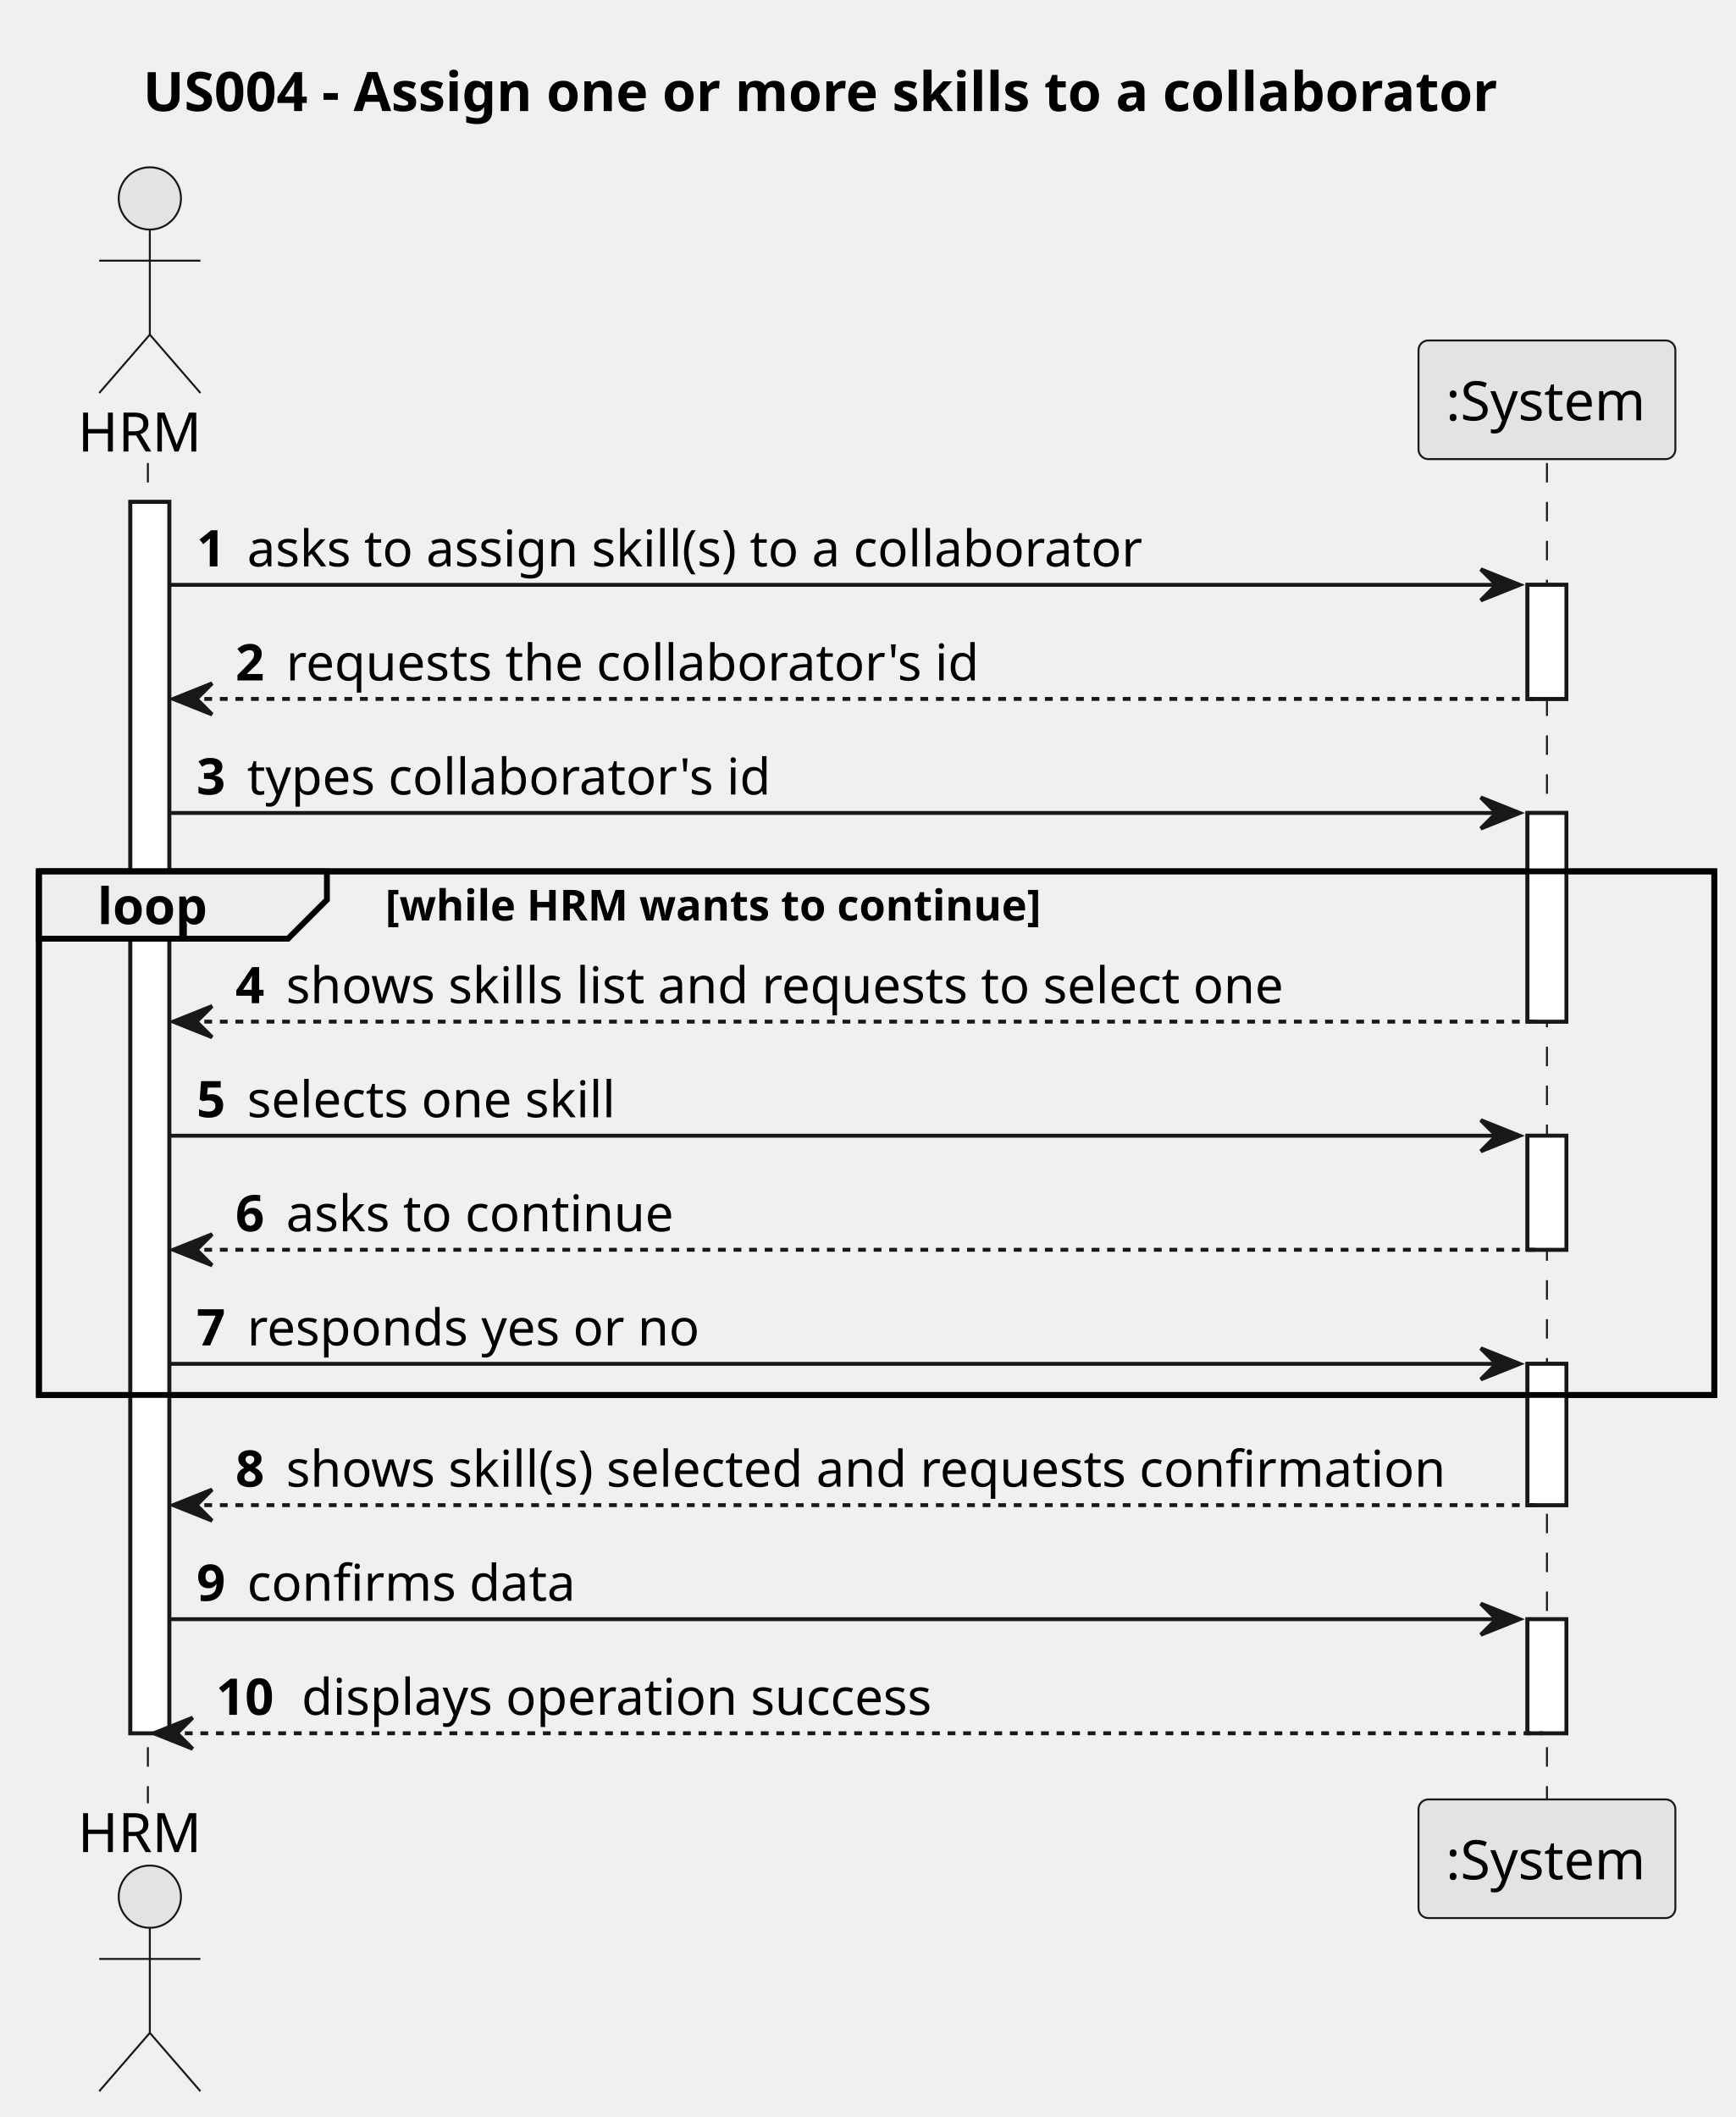
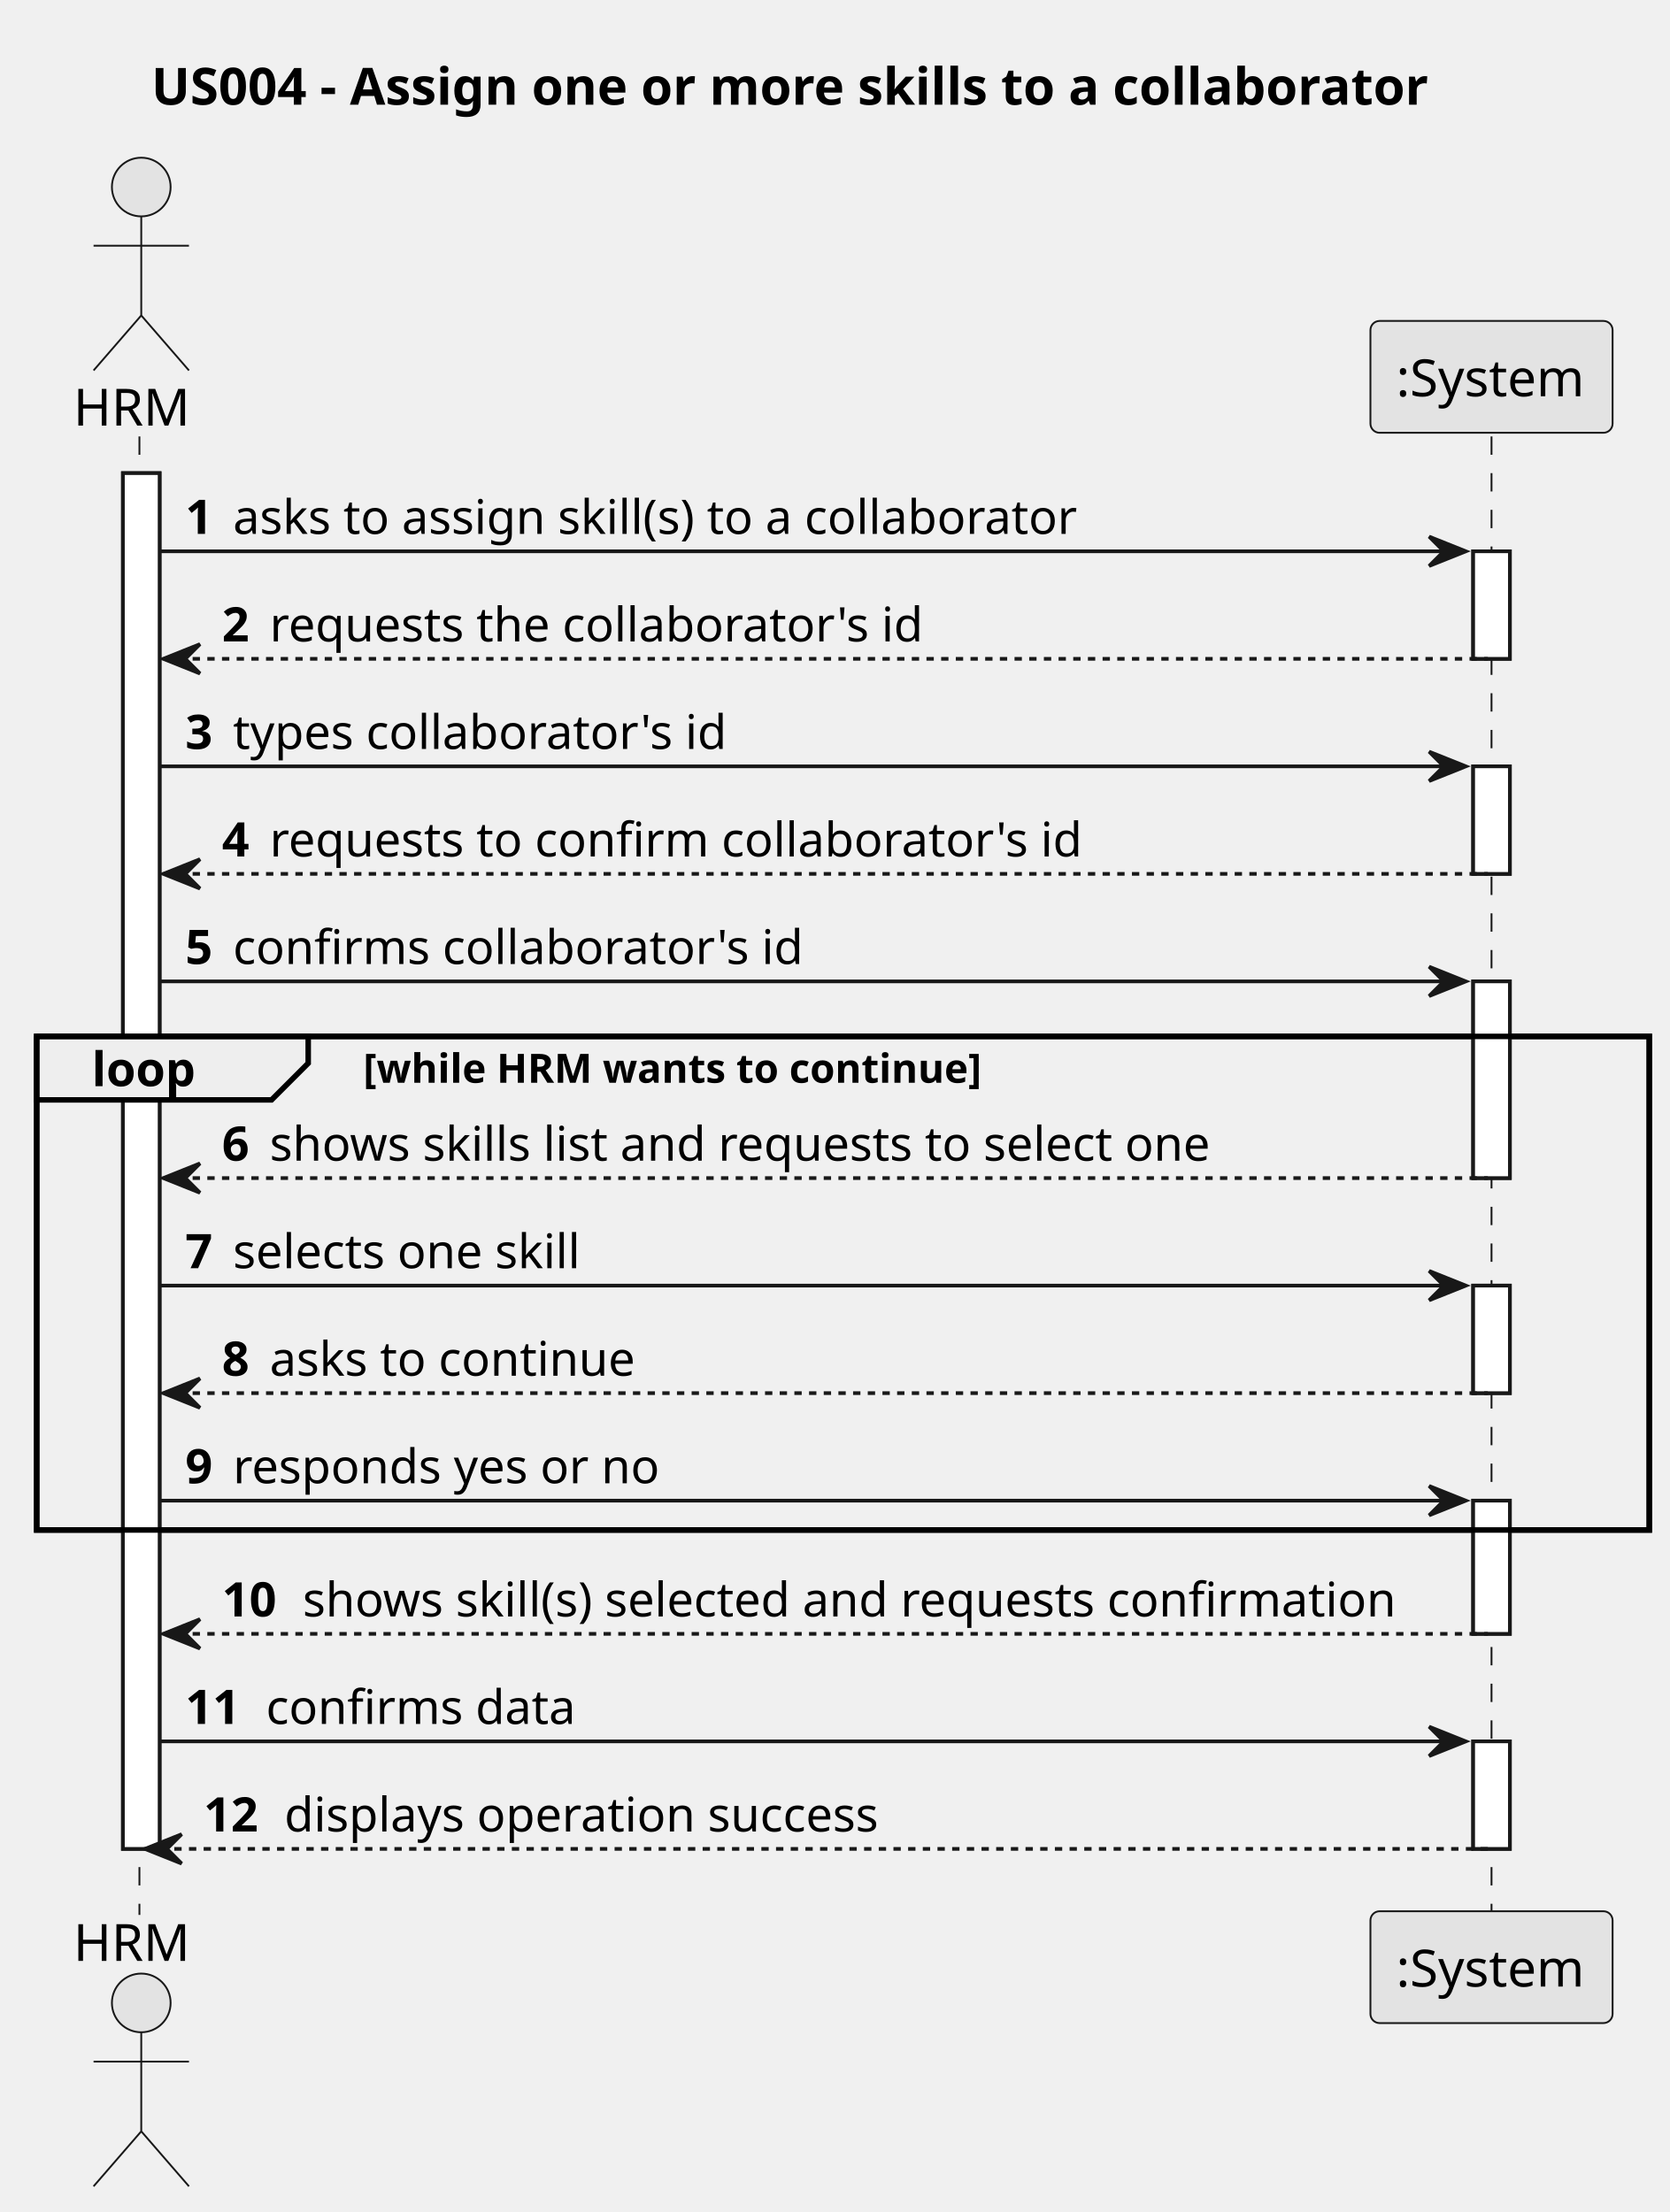
- <svg xmlns="http://www.w3.org/2000/svg" contentStyleType="text/css" height="544px" preserveAspectRatio="none" style="width:446px;height:544px;background:#FFFFFF;" version="1.1" viewBox="0 0 446 544" width="446px" zoomAndPan="magnify">
+ <svg xmlns="http://www.w3.org/2000/svg" contentStyleType="text/css" height="603px" preserveAspectRatio="none" style="width:455px;height:603px;background:#FFFFFF;" version="1.1" viewBox="0 0 455 603" width="455px" zoomAndPan="magnify">
  <defs />
  <g>
-     <text fill="#000000" font-family="sans-serif" font-size="14" font-weight="bold" lengthAdjust="spacing" textLength="376" x="36.75" y="28.535">US004 - Assign one or more skills to a collaborator</text>
-     <rect fill="#FFFFFF" height="316.416" style="stroke:#181818;stroke-width:1.0;" width="10" x="33.5" y="128.977" />
-     <rect fill="#FFFFFF" height="29.311" style="stroke:#181818;stroke-width:1.0;" width="10" x="392.5" y="150.287" />
-     <rect fill="#FFFFFF" height="53.621" style="stroke:#181818;stroke-width:1.0;" width="10" x="392.5" y="208.908" />
-     <rect fill="#FFFFFF" height="29.311" style="stroke:#181818;stroke-width:1.0;" width="10" x="392.5" y="291.84" />
-     <rect fill="#FFFFFF" height="36.31" style="stroke:#181818;stroke-width:1.0;" width="10" x="392.5" y="350.461" />
-     <rect fill="#FFFFFF" height="29.311" style="stroke:#181818;stroke-width:1.0;" width="10" x="392.5" y="416.082" />
-     <rect fill="none" height="134.553" style="stroke:#000000;stroke-width:1.5;" width="430.5" x="10" y="223.908" />
-     <line style="stroke:#181818;stroke-width:0.5;stroke-dasharray:5.0,5.0;" x1="38" x2="38" y1="118.977" y2="463.393" />
-     <line style="stroke:#181818;stroke-width:0.5;stroke-dasharray:5.0,5.0;" x1="397.5" x2="397.5" y1="118.977" y2="463.393" />
+     <text fill="#000000" font-family="sans-serif" font-size="14" font-weight="bold" lengthAdjust="spacing" textLength="376" x="41.25" y="28.535">US004 - Assign one or more skills to a collaborator</text>
+     <rect fill="#FFFFFF" height="375.037" style="stroke:#181818;stroke-width:1.0;" width="10" x="33.5" y="128.977" />
+     <rect fill="#FFFFFF" height="29.311" style="stroke:#181818;stroke-width:1.0;" width="10" x="401.5" y="150.287" />
+     <rect fill="#FFFFFF" height="29.311" style="stroke:#181818;stroke-width:1.0;" width="10" x="401.5" y="208.908" />
+     <rect fill="#FFFFFF" height="53.621" style="stroke:#181818;stroke-width:1.0;" width="10" x="401.5" y="267.529" />
+     <rect fill="#FFFFFF" height="29.311" style="stroke:#181818;stroke-width:1.0;" width="10" x="401.5" y="350.461" />
+     <rect fill="#FFFFFF" height="36.31" style="stroke:#181818;stroke-width:1.0;" width="10" x="401.5" y="409.082" />
+     <rect fill="#FFFFFF" height="29.311" style="stroke:#181818;stroke-width:1.0;" width="10" x="401.5" y="474.703" />
+     <rect fill="none" height="134.553" style="stroke:#000000;stroke-width:1.5;" width="439.5" x="10" y="282.529" />
+     <line style="stroke:#181818;stroke-width:0.5;stroke-dasharray:5.0,5.0;" x1="38" x2="38" y1="118.977" y2="522.014" />
+     <line style="stroke:#181818;stroke-width:0.5;stroke-dasharray:5.0,5.0;" x1="406.5" x2="406.5" y1="118.977" y2="522.014" />
    <text fill="#000000" font-family="sans-serif" font-size="14" lengthAdjust="spacing" textLength="31" x="20" y="116.023">HRM</text>
    <ellipse cx="38.5" cy="50.988" fill="#E3E3E3" rx="8" ry="8" style="stroke:#181818;stroke-width:0.5;" />
    <path d="M38.5,58.988 L38.5,85.988 M25.5,66.988 L51.5,66.988 M38.5,85.988 L25.5,100.988 M38.5,85.988 L51.5,100.988 " fill="none" style="stroke:#181818;stroke-width:0.5;" />
-     <text fill="#000000" font-family="sans-serif" font-size="14" lengthAdjust="spacing" textLength="31" x="20" y="475.928">HRM</text>
-     <ellipse cx="38.5" cy="487.381" fill="#E3E3E3" rx="8" ry="8" style="stroke:#181818;stroke-width:0.5;" />
-     <path d="M38.5,495.381 L38.5,522.381 M25.5,503.381 L51.5,503.381 M38.5,522.381 L25.5,537.381 M38.5,522.381 L51.5,537.381 " fill="none" style="stroke:#181818;stroke-width:0.5;" />
-     <rect fill="#E3E3E3" height="30.488" rx="2.5" ry="2.5" style="stroke:#181818;stroke-width:0.5;" width="66" x="364.5" y="87.488" />
-     <text fill="#000000" font-family="sans-serif" font-size="14" lengthAdjust="spacing" textLength="52" x="371.5" y="108.023">:System</text>
-     <rect fill="#E3E3E3" height="30.488" rx="2.5" ry="2.5" style="stroke:#181818;stroke-width:0.5;" width="66" x="364.5" y="462.393" />
-     <text fill="#000000" font-family="sans-serif" font-size="14" lengthAdjust="spacing" textLength="52" x="371.5" y="482.928">:System</text>
-     <rect fill="#FFFFFF" height="316.416" style="stroke:#181818;stroke-width:1.0;" width="10" x="33.5" y="128.977" />
-     <rect fill="#FFFFFF" height="29.311" style="stroke:#181818;stroke-width:1.0;" width="10" x="392.5" y="150.287" />
-     <rect fill="#FFFFFF" height="53.621" style="stroke:#181818;stroke-width:1.0;" width="10" x="392.5" y="208.908" />
-     <rect fill="#FFFFFF" height="29.311" style="stroke:#181818;stroke-width:1.0;" width="10" x="392.5" y="291.84" />
-     <rect fill="#FFFFFF" height="36.31" style="stroke:#181818;stroke-width:1.0;" width="10" x="392.5" y="350.461" />
-     <rect fill="#FFFFFF" height="29.311" style="stroke:#181818;stroke-width:1.0;" width="10" x="392.5" y="416.082" />
-     <polygon fill="#181818" points="380.5,146.287,390.5,150.287,380.5,154.287,384.5,150.287" style="stroke:#181818;stroke-width:1.0;" />
-     <line style="stroke:#181818;stroke-width:1.0;" x1="43.5" x2="386.5" y1="150.287" y2="150.287" />
+     <text fill="#000000" font-family="sans-serif" font-size="14" lengthAdjust="spacing" textLength="31" x="20" y="534.549">HRM</text>
+     <ellipse cx="38.5" cy="546.002" fill="#E3E3E3" rx="8" ry="8" style="stroke:#181818;stroke-width:0.5;" />
+     <path d="M38.5,554.002 L38.5,581.002 M25.5,562.002 L51.5,562.002 M38.5,581.002 L25.5,596.002 M38.5,581.002 L51.5,596.002 " fill="none" style="stroke:#181818;stroke-width:0.5;" />
+     <rect fill="#E3E3E3" height="30.488" rx="2.5" ry="2.5" style="stroke:#181818;stroke-width:0.5;" width="66" x="373.5" y="87.488" />
+     <text fill="#000000" font-family="sans-serif" font-size="14" lengthAdjust="spacing" textLength="52" x="380.5" y="108.023">:System</text>
+     <rect fill="#E3E3E3" height="30.488" rx="2.5" ry="2.5" style="stroke:#181818;stroke-width:0.5;" width="66" x="373.5" y="521.014" />
+     <text fill="#000000" font-family="sans-serif" font-size="14" lengthAdjust="spacing" textLength="52" x="380.5" y="541.549">:System</text>
+     <rect fill="#FFFFFF" height="375.037" style="stroke:#181818;stroke-width:1.0;" width="10" x="33.5" y="128.977" />
+     <rect fill="#FFFFFF" height="29.311" style="stroke:#181818;stroke-width:1.0;" width="10" x="401.5" y="150.287" />
+     <rect fill="#FFFFFF" height="29.311" style="stroke:#181818;stroke-width:1.0;" width="10" x="401.5" y="208.908" />
+     <rect fill="#FFFFFF" height="53.621" style="stroke:#181818;stroke-width:1.0;" width="10" x="401.5" y="267.529" />
+     <rect fill="#FFFFFF" height="29.311" style="stroke:#181818;stroke-width:1.0;" width="10" x="401.5" y="350.461" />
+     <rect fill="#FFFFFF" height="36.31" style="stroke:#181818;stroke-width:1.0;" width="10" x="401.5" y="409.082" />
+     <rect fill="#FFFFFF" height="29.311" style="stroke:#181818;stroke-width:1.0;" width="10" x="401.5" y="474.703" />
+     <polygon fill="#181818" points="389.5,146.287,399.5,150.287,389.5,154.287,393.5,150.287" style="stroke:#181818;stroke-width:1.0;" />
+     <line style="stroke:#181818;stroke-width:1.0;" x1="43.5" x2="395.5" y1="150.287" y2="150.287" />
    <text fill="#000000" font-family="sans-serif" font-size="13" font-weight="bold" lengthAdjust="spacing" textLength="9" x="50.5" y="145.545">1</text>
    <text fill="#000000" font-family="sans-serif" font-size="13" lengthAdjust="spacing" textLength="245" x="63.5" y="145.545">asks to assign skill(s) to a collaborator</text>
    <polygon fill="#181818" points="54.5,175.598,44.5,179.598,54.5,183.598,50.5,179.598" style="stroke:#181818;stroke-width:1.0;" />
-     <line style="stroke:#181818;stroke-width:1.0;stroke-dasharray:2.0,2.0;" x1="48.5" x2="396.5" y1="179.598" y2="179.598" />
+     <line style="stroke:#181818;stroke-width:1.0;stroke-dasharray:2.0,2.0;" x1="48.5" x2="405.5" y1="179.598" y2="179.598" />
    <text fill="#000000" font-family="sans-serif" font-size="13" font-weight="bold" lengthAdjust="spacing" textLength="9" x="60.5" y="174.856">2</text>
    <text fill="#000000" font-family="sans-serif" font-size="13" lengthAdjust="spacing" textLength="184" x="73.5" y="174.856">requests the collaborator's id</text>
-     <polygon fill="#181818" points="380.5,204.908,390.5,208.908,380.5,212.908,384.5,208.908" style="stroke:#181818;stroke-width:1.0;" />
-     <line style="stroke:#181818;stroke-width:1.0;" x1="43.5" x2="386.5" y1="208.908" y2="208.908" />
+     <polygon fill="#181818" points="389.5,204.908,399.5,208.908,389.5,212.908,393.5,208.908" style="stroke:#181818;stroke-width:1.0;" />
+     <line style="stroke:#181818;stroke-width:1.0;" x1="43.5" x2="395.5" y1="208.908" y2="208.908" />
    <text fill="#000000" font-family="sans-serif" font-size="13" font-weight="bold" lengthAdjust="spacing" textLength="9" x="50.5" y="204.166">3</text>
    <text fill="#000000" font-family="sans-serif" font-size="13" lengthAdjust="spacing" textLength="140" x="63.5" y="204.166">types collaborator's id</text>
-     <path d="M10,223.908 L84,223.908 L84,231.219 L74,241.219 L10,241.219 L10,223.908 " fill="#EEEEEE" style="stroke:#000000;stroke-width:1.5;" />
-     <rect fill="none" height="134.553" style="stroke:#000000;stroke-width:1.5;" width="430.5" x="10" y="223.908" />
-     <text fill="#000000" font-family="sans-serif" font-size="13" font-weight="bold" lengthAdjust="spacing" textLength="29" x="25" y="237.477">loop</text>
-     <text fill="#000000" font-family="sans-serif" font-size="11" font-weight="bold" lengthAdjust="spacing" textLength="172" x="99" y="236.543">[while HRM wants to continue]</text>
-     <polygon fill="#181818" points="54.5,258.529,44.5,262.529,54.5,266.529,50.5,262.529" style="stroke:#181818;stroke-width:1.0;" />
-     <line style="stroke:#181818;stroke-width:1.0;stroke-dasharray:2.0,2.0;" x1="48.5" x2="396.5" y1="262.529" y2="262.529" />
-     <text fill="#000000" font-family="sans-serif" font-size="13" font-weight="bold" lengthAdjust="spacing" textLength="9" x="60.5" y="257.787">4</text>
-     <text fill="#000000" font-family="sans-serif" font-size="13" lengthAdjust="spacing" textLength="272" x="73.5" y="257.787">shows skills list and requests to select one</text>
-     <polygon fill="#181818" points="380.5,287.84,390.5,291.84,380.5,295.84,384.5,291.84" style="stroke:#181818;stroke-width:1.0;" />
-     <line style="stroke:#181818;stroke-width:1.0;" x1="43.5" x2="386.5" y1="291.84" y2="291.84" />
-     <text fill="#000000" font-family="sans-serif" font-size="13" font-weight="bold" lengthAdjust="spacing" textLength="9" x="50.5" y="287.098">5</text>
-     <text fill="#000000" font-family="sans-serif" font-size="13" lengthAdjust="spacing" textLength="102" x="63.5" y="287.098">selects one skill</text>
+     <polygon fill="#181818" points="54.5,234.219,44.5,238.219,54.5,242.219,50.5,238.219" style="stroke:#181818;stroke-width:1.0;" />
+     <line style="stroke:#181818;stroke-width:1.0;stroke-dasharray:2.0,2.0;" x1="48.5" x2="405.5" y1="238.219" y2="238.219" />
+     <text fill="#000000" font-family="sans-serif" font-size="13" font-weight="bold" lengthAdjust="spacing" textLength="9" x="60.5" y="233.477">4</text>
+     <text fill="#000000" font-family="sans-serif" font-size="13" lengthAdjust="spacing" textLength="230" x="73.5" y="233.477">requests to confirm collaborator's id</text>
+     <polygon fill="#181818" points="389.5,263.529,399.5,267.529,389.5,271.529,393.5,267.529" style="stroke:#181818;stroke-width:1.0;" />
+     <line style="stroke:#181818;stroke-width:1.0;" x1="43.5" x2="395.5" y1="267.529" y2="267.529" />
+     <text fill="#000000" font-family="sans-serif" font-size="13" font-weight="bold" lengthAdjust="spacing" textLength="9" x="50.5" y="262.787">5</text>
+     <text fill="#000000" font-family="sans-serif" font-size="13" lengthAdjust="spacing" textLength="162" x="63.5" y="262.787">confirms collaborator's id</text>
+     <path d="M10,282.529 L84,282.529 L84,289.84 L74,299.84 L10,299.84 L10,282.529 " fill="#EEEEEE" style="stroke:#000000;stroke-width:1.5;" />
+     <rect fill="none" height="134.553" style="stroke:#000000;stroke-width:1.5;" width="439.5" x="10" y="282.529" />
+     <text fill="#000000" font-family="sans-serif" font-size="13" font-weight="bold" lengthAdjust="spacing" textLength="29" x="25" y="296.098">loop</text>
+     <text fill="#000000" font-family="sans-serif" font-size="11" font-weight="bold" lengthAdjust="spacing" textLength="172" x="99" y="295.164">[while HRM wants to continue]</text>
    <polygon fill="#181818" points="54.5,317.15,44.5,321.15,54.5,325.15,50.5,321.15" style="stroke:#181818;stroke-width:1.0;" />
-     <line style="stroke:#181818;stroke-width:1.0;stroke-dasharray:2.0,2.0;" x1="48.5" x2="396.5" y1="321.15" y2="321.15" />
+     <line style="stroke:#181818;stroke-width:1.0;stroke-dasharray:2.0,2.0;" x1="48.5" x2="405.5" y1="321.15" y2="321.15" />
    <text fill="#000000" font-family="sans-serif" font-size="13" font-weight="bold" lengthAdjust="spacing" textLength="9" x="60.5" y="316.408">6</text>
-     <text fill="#000000" font-family="sans-serif" font-size="13" lengthAdjust="spacing" textLength="105" x="73.5" y="316.408">asks to continue</text>
-     <polygon fill="#181818" points="380.5,346.461,390.5,350.461,380.5,354.461,384.5,350.461" style="stroke:#181818;stroke-width:1.0;" />
-     <line style="stroke:#181818;stroke-width:1.0;" x1="43.5" x2="386.5" y1="350.461" y2="350.461" />
+     <text fill="#000000" font-family="sans-serif" font-size="13" lengthAdjust="spacing" textLength="272" x="73.5" y="316.408">shows skills list and requests to select one</text>
+     <polygon fill="#181818" points="389.5,346.461,399.5,350.461,389.5,354.461,393.5,350.461" style="stroke:#181818;stroke-width:1.0;" />
+     <line style="stroke:#181818;stroke-width:1.0;" x1="43.5" x2="395.5" y1="350.461" y2="350.461" />
    <text fill="#000000" font-family="sans-serif" font-size="13" font-weight="bold" lengthAdjust="spacing" textLength="9" x="50.5" y="345.719">7</text>
-     <text fill="#000000" font-family="sans-serif" font-size="13" lengthAdjust="spacing" textLength="120" x="63.5" y="345.719">responds yes or no</text>
-     <polygon fill="#181818" points="54.5,382.772,44.5,386.772,54.5,390.772,50.5,386.772" style="stroke:#181818;stroke-width:1.0;" />
-     <line style="stroke:#181818;stroke-width:1.0;stroke-dasharray:2.0,2.0;" x1="48.5" x2="396.5" y1="386.772" y2="386.772" />
-     <text fill="#000000" font-family="sans-serif" font-size="13" font-weight="bold" lengthAdjust="spacing" textLength="9" x="60.5" y="382.029">8</text>
-     <text fill="#000000" font-family="sans-serif" font-size="13" lengthAdjust="spacing" textLength="312" x="73.5" y="382.029">shows skill(s) selected and requests confirmation</text>
-     <polygon fill="#181818" points="380.5,412.082,390.5,416.082,380.5,420.082,384.5,416.082" style="stroke:#181818;stroke-width:1.0;" />
-     <line style="stroke:#181818;stroke-width:1.0;" x1="43.5" x2="386.5" y1="416.082" y2="416.082" />
-     <text fill="#000000" font-family="sans-serif" font-size="13" font-weight="bold" lengthAdjust="spacing" textLength="9" x="50.5" y="411.34">9</text>
-     <text fill="#000000" font-family="sans-serif" font-size="13" lengthAdjust="spacing" textLength="87" x="63.5" y="411.34">confirms data</text>
-     <polygon fill="#181818" points="49.5,441.393,39.5,445.393,49.5,449.393,45.5,445.393" style="stroke:#181818;stroke-width:1.0;" />
-     <line style="stroke:#181818;stroke-width:1.0;stroke-dasharray:2.0,2.0;" x1="43.5" x2="396.5" y1="445.393" y2="445.393" />
-     <text fill="#000000" font-family="sans-serif" font-size="13" font-weight="bold" lengthAdjust="spacing" textLength="18" x="55.5" y="440.65">10</text>
-     <text fill="#000000" font-family="sans-serif" font-size="13" lengthAdjust="spacing" textLength="170" x="77.5" y="440.65">displays operation success</text>
+     <text fill="#000000" font-family="sans-serif" font-size="13" lengthAdjust="spacing" textLength="102" x="63.5" y="345.719">selects one skill</text>
+     <polygon fill="#181818" points="54.5,375.772,44.5,379.772,54.5,383.772,50.5,379.772" style="stroke:#181818;stroke-width:1.0;" />
+     <line style="stroke:#181818;stroke-width:1.0;stroke-dasharray:2.0,2.0;" x1="48.5" x2="405.5" y1="379.772" y2="379.772" />
+     <text fill="#000000" font-family="sans-serif" font-size="13" font-weight="bold" lengthAdjust="spacing" textLength="9" x="60.5" y="375.029">8</text>
+     <text fill="#000000" font-family="sans-serif" font-size="13" lengthAdjust="spacing" textLength="105" x="73.5" y="375.029">asks to continue</text>
+     <polygon fill="#181818" points="389.5,405.082,399.5,409.082,389.5,413.082,393.5,409.082" style="stroke:#181818;stroke-width:1.0;" />
+     <line style="stroke:#181818;stroke-width:1.0;" x1="43.5" x2="395.5" y1="409.082" y2="409.082" />
+     <text fill="#000000" font-family="sans-serif" font-size="13" font-weight="bold" lengthAdjust="spacing" textLength="9" x="50.5" y="404.34">9</text>
+     <text fill="#000000" font-family="sans-serif" font-size="13" lengthAdjust="spacing" textLength="120" x="63.5" y="404.34">responds yes or no</text>
+     <polygon fill="#181818" points="54.5,441.393,44.5,445.393,54.5,449.393,50.5,445.393" style="stroke:#181818;stroke-width:1.0;" />
+     <line style="stroke:#181818;stroke-width:1.0;stroke-dasharray:2.0,2.0;" x1="48.5" x2="405.5" y1="445.393" y2="445.393" />
+     <text fill="#000000" font-family="sans-serif" font-size="13" font-weight="bold" lengthAdjust="spacing" textLength="18" x="60.5" y="440.65">10</text>
+     <text fill="#000000" font-family="sans-serif" font-size="13" lengthAdjust="spacing" textLength="312" x="82.5" y="440.65">shows skill(s) selected and requests confirmation</text>
+     <polygon fill="#181818" points="389.5,470.703,399.5,474.703,389.5,478.703,393.5,474.703" style="stroke:#181818;stroke-width:1.0;" />
+     <line style="stroke:#181818;stroke-width:1.0;" x1="43.5" x2="395.5" y1="474.703" y2="474.703" />
+     <text fill="#000000" font-family="sans-serif" font-size="13" font-weight="bold" lengthAdjust="spacing" textLength="18" x="50.5" y="469.961">11</text>
+     <text fill="#000000" font-family="sans-serif" font-size="13" lengthAdjust="spacing" textLength="87" x="72.5" y="469.961">confirms data</text>
+     <polygon fill="#181818" points="49.5,500.014,39.5,504.014,49.5,508.014,45.5,504.014" style="stroke:#181818;stroke-width:1.0;" />
+     <line style="stroke:#181818;stroke-width:1.0;stroke-dasharray:2.0,2.0;" x1="43.5" x2="405.5" y1="504.014" y2="504.014" />
+     <text fill="#000000" font-family="sans-serif" font-size="13" font-weight="bold" lengthAdjust="spacing" textLength="18" x="55.5" y="499.272">12</text>
+     <text fill="#000000" font-family="sans-serif" font-size="13" lengthAdjust="spacing" textLength="170" x="77.5" y="499.272">displays operation success</text>
  </g>
</svg>
